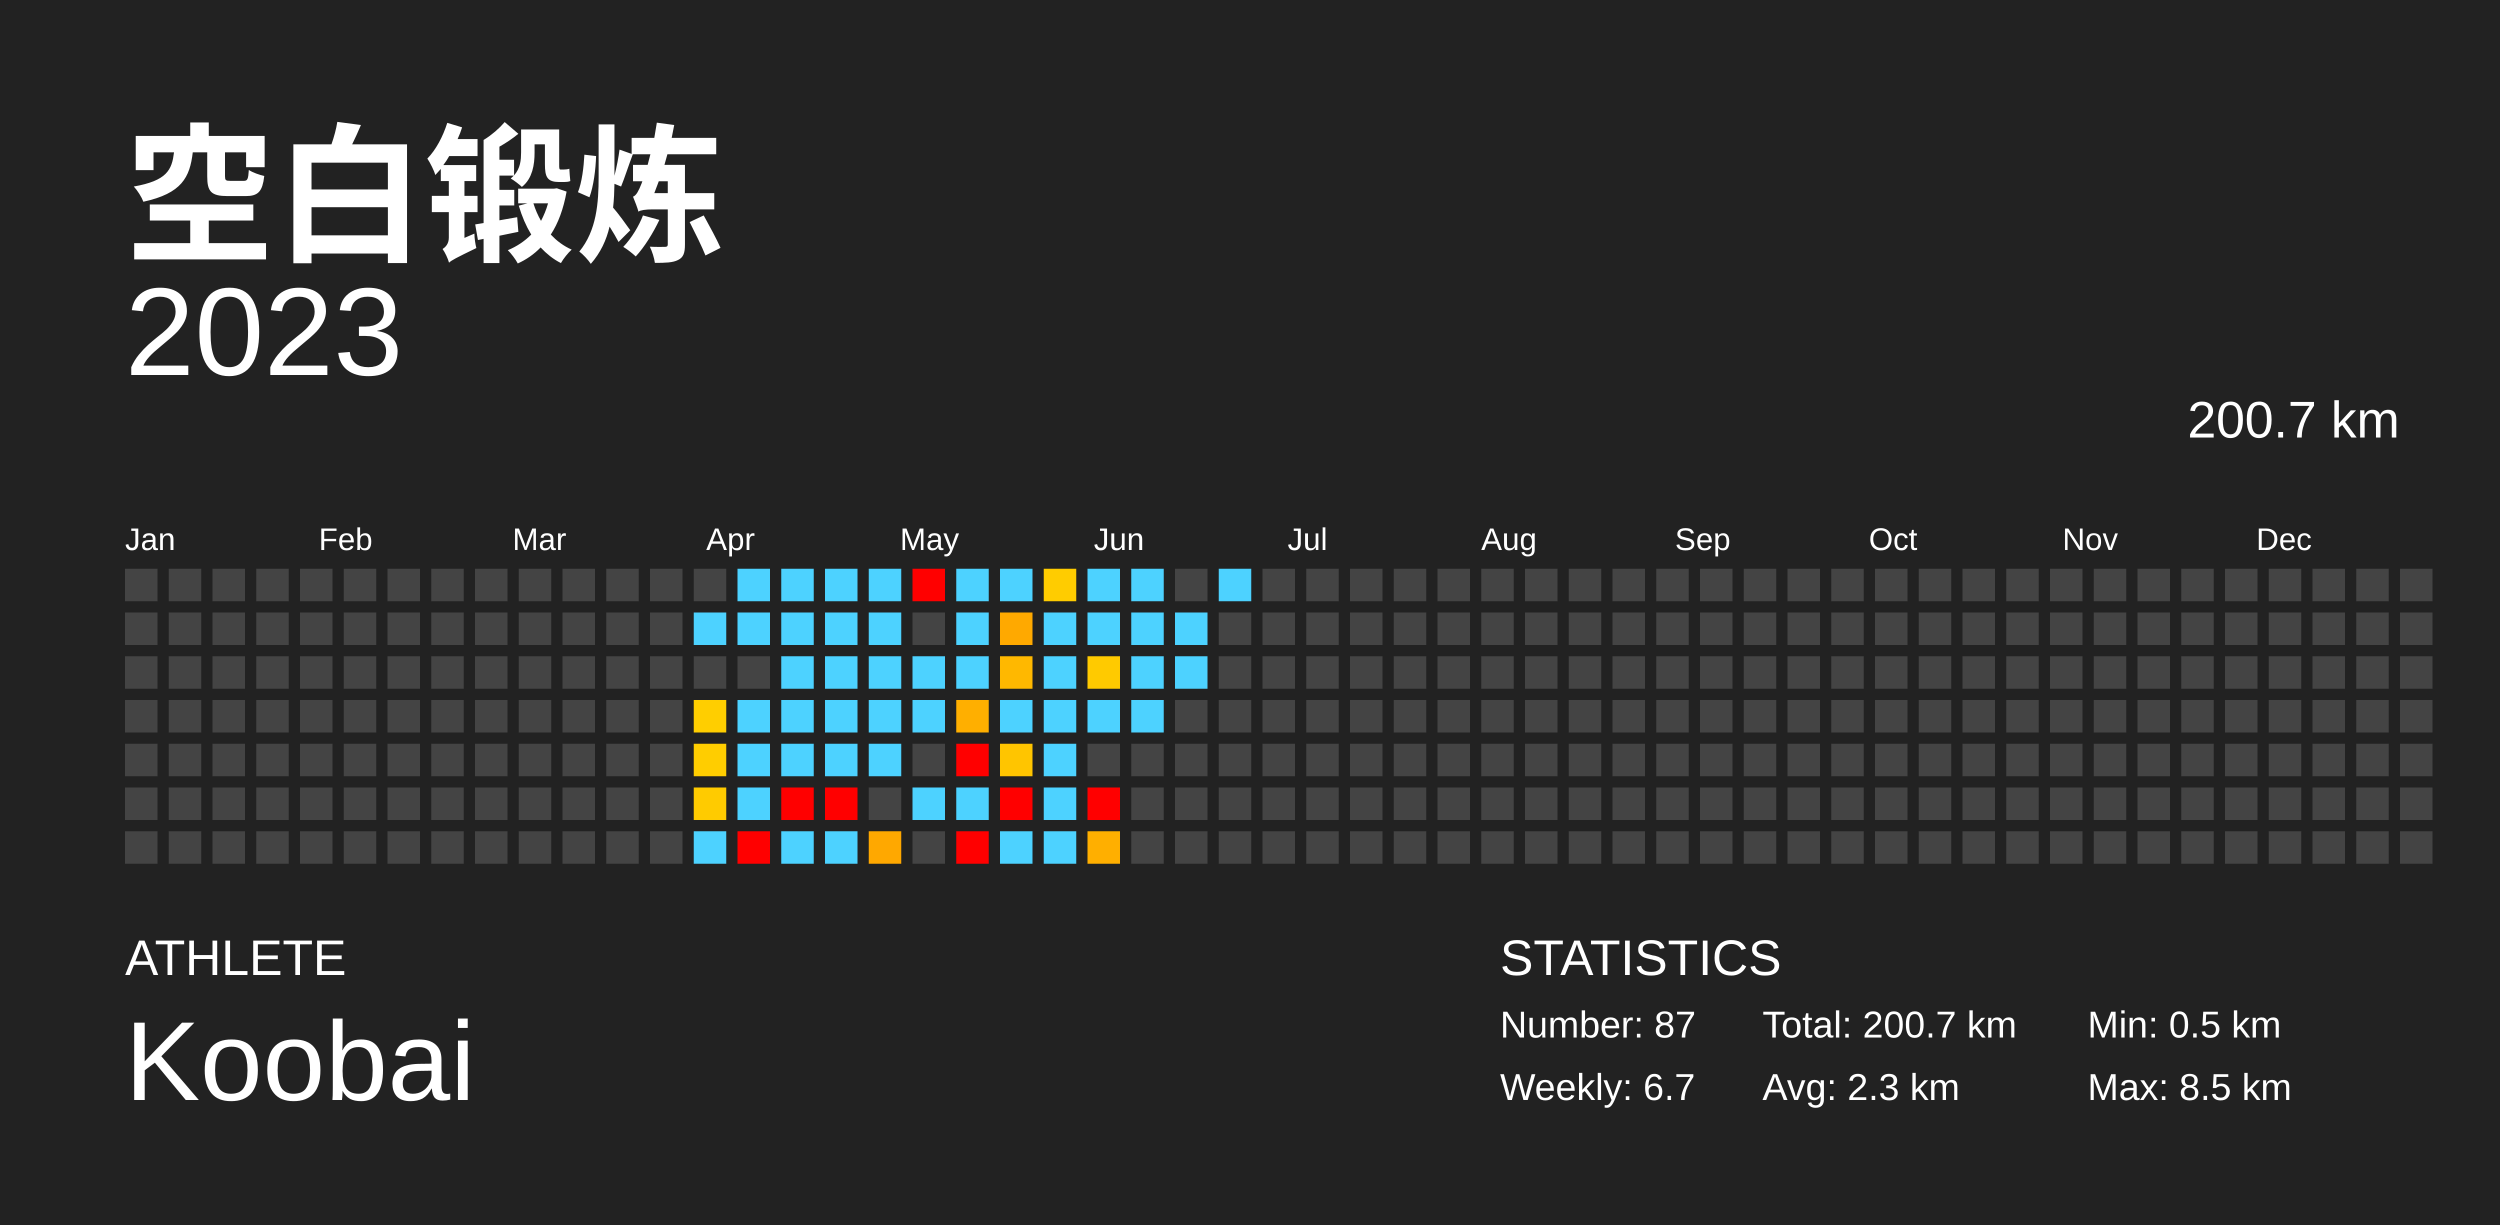
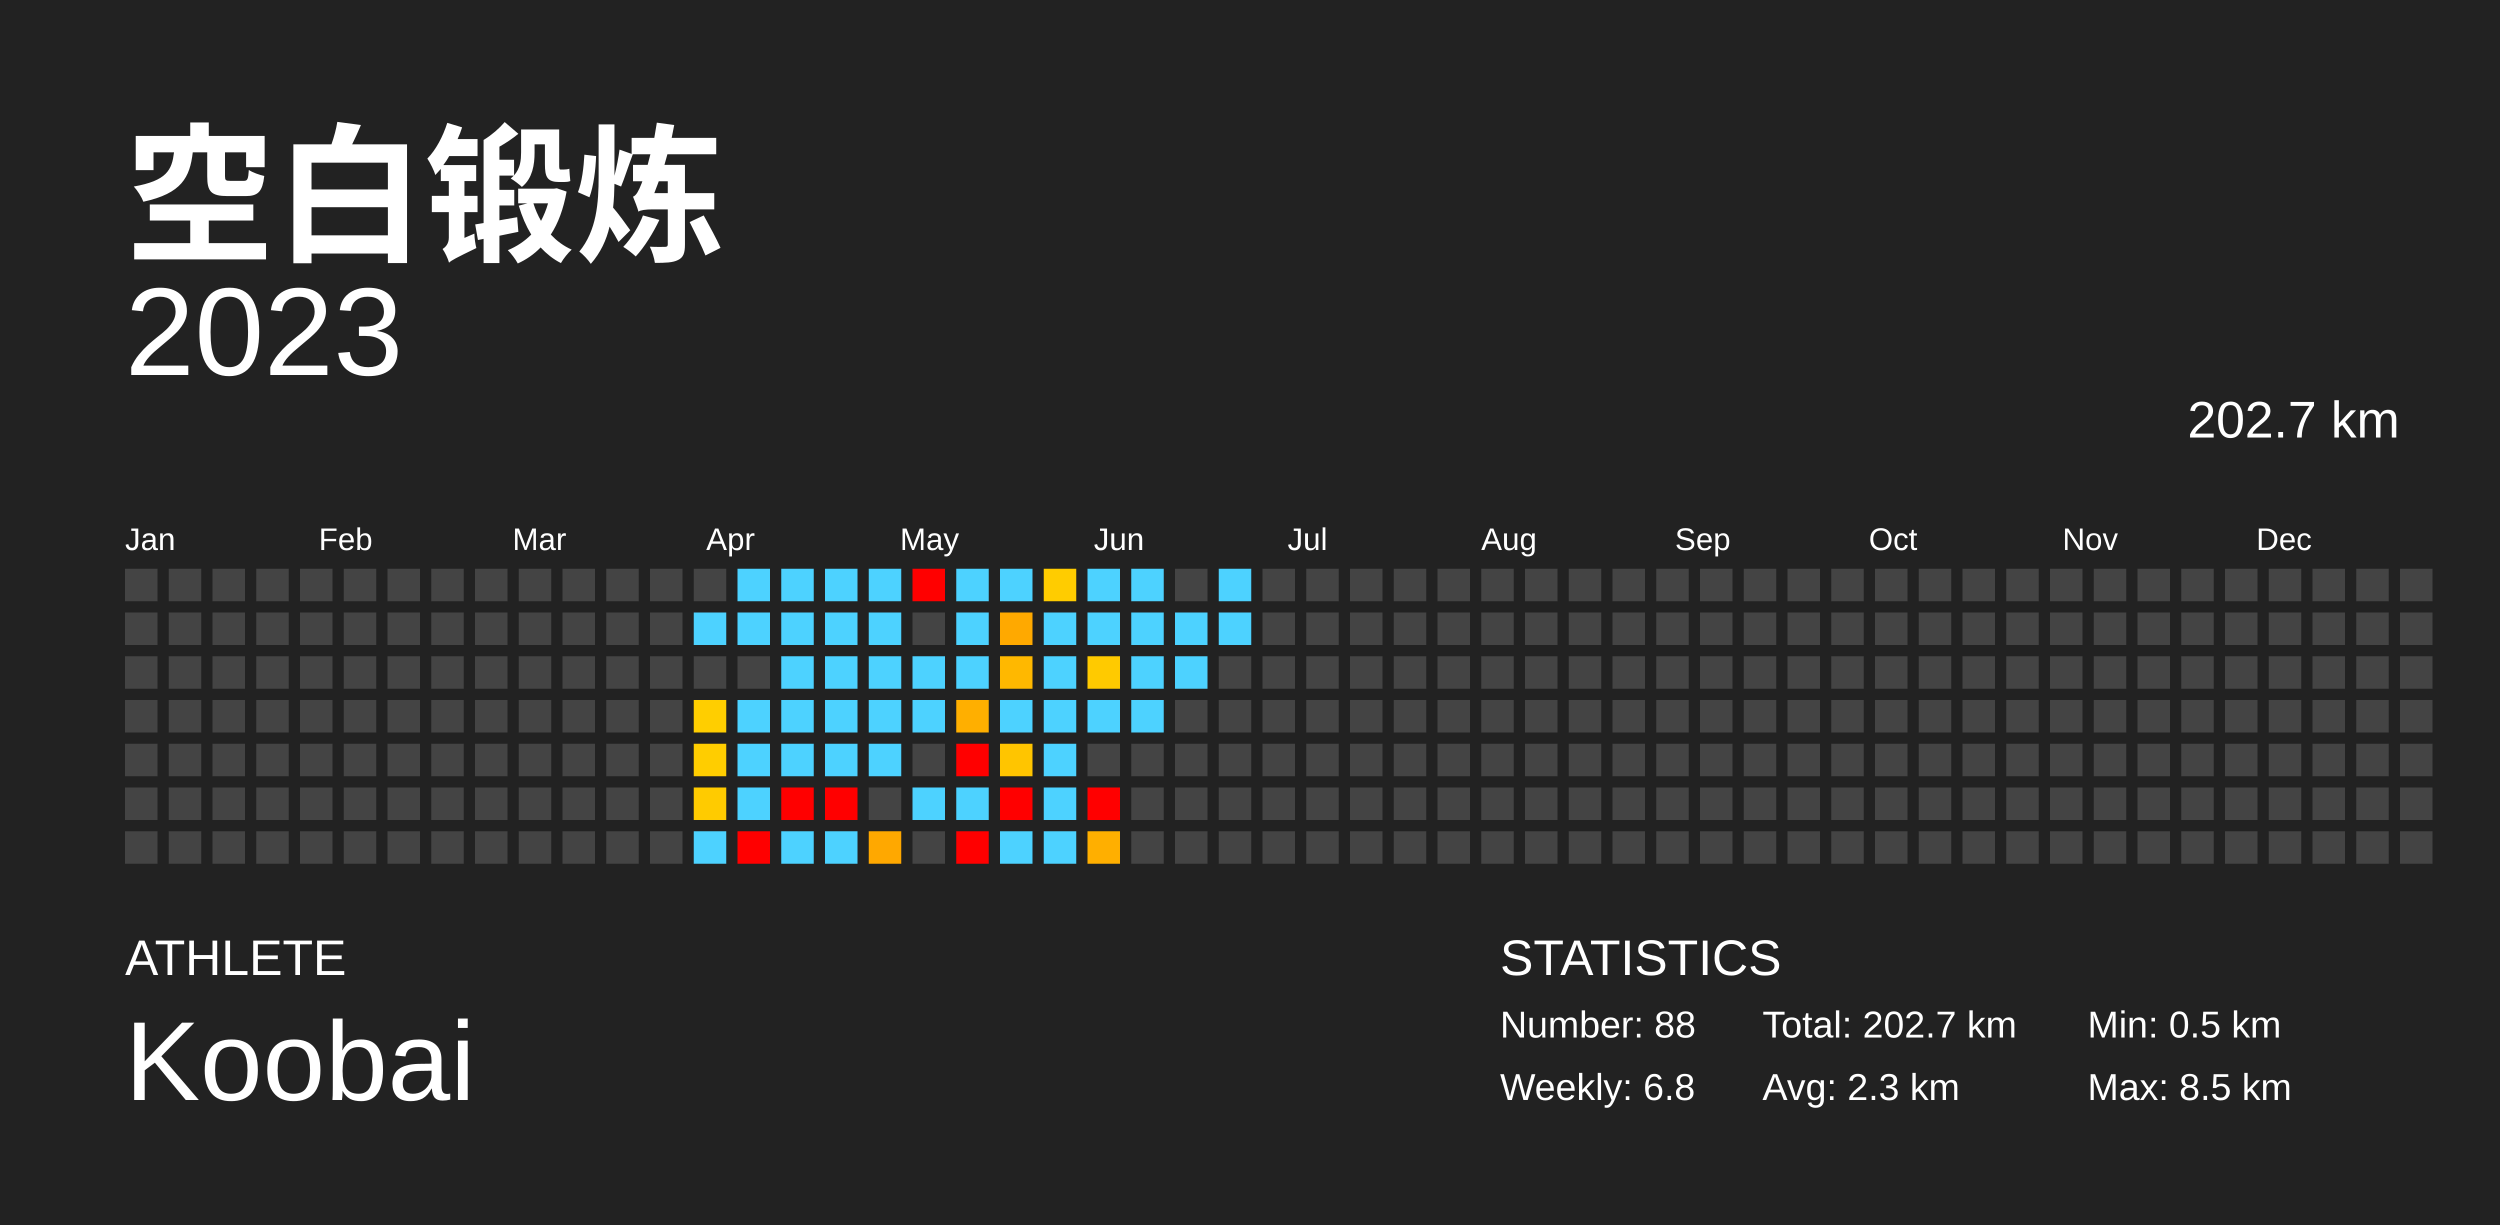
<svg xmlns="http://www.w3.org/2000/svg" baseProfile="full" height="98mm" version="1.1" viewBox="0,0,200,98" width="200mm">
  <defs />
  <rect fill="#222222" height="98" width="200" x="0" y="0" />
  <text fill="#FFFFFF" style="font-size:12px; font-family:Arial; font-weight:bold;" x="10" y="20">空白锻炼</text>
  <text fill="#FFFFFF" style="font-size:4px; font-family:Arial" x="10" y="78">ATHLETE</text>
  <text fill="#FFFFFF" style="font-size:9px; font-family:Arial" x="10" y="88">Koobai</text>
  <text fill="#FFFFFF" style="font-size:4px; font-family:Arial" x="120" y="78">STATISTICS</text>
-   <text fill="#FFFFFF" style="font-size:3px; font-family:Arial" x="120" y="83">Number: 87</text>
-   <text fill="#FFFFFF" style="font-size:3px; font-family:Arial" x="120" y="88">Weekly: 6.7</text>
-   <text fill="#FFFFFF" style="font-size:3px; font-family:Arial" x="141" y="83">Total: 200.7 km</text>
+   <text fill="#FFFFFF" style="font-size:3px; font-family:Arial" x="120" y="83">Number: 88</text>
+   <text fill="#FFFFFF" style="font-size:3px; font-family:Arial" x="120" y="88">Weekly: 6.8</text>
+   <text fill="#FFFFFF" style="font-size:3px; font-family:Arial" x="141" y="83">Total: 202.7 km</text>
  <text fill="#FFFFFF" style="font-size:3px; font-family:Arial" x="141" y="88">Avg: 2.3 km</text>
  <text fill="#FFFFFF" style="font-size:3px; font-family:Arial" x="167" y="83">Min: 0.5 km</text>
  <text fill="#FFFFFF" style="font-size:3px; font-family:Arial" x="167" y="88">Max: 8.5 km</text>
  <text alignment-baseline="hanging" fill="#FFFFFF" style="font-size:10.0px; font-family:Arial;" x="10" y="30">2023</text>
-   <text alignment-baseline="hanging" fill="#FFFFFF" style="font-size:4.125px; font-family:Arial;" x="175" y="35">200.7 km</text>
+   <text alignment-baseline="hanging" fill="#FFFFFF" style="font-size:4.125px; font-family:Arial;" x="175" y="35">202.7 km</text>
  <text fill="#FFFFFF" style="font-size:2.5px; font-family:Arial" x="10.0" y="44">Jan</text>
  <text fill="#FFFFFF" style="font-size:2.5px; font-family:Arial" x="25.5" y="44">Feb</text>
  <text fill="#FFFFFF" style="font-size:2.5px; font-family:Arial" x="41.0" y="44">Mar</text>
  <text fill="#FFFFFF" style="font-size:2.5px; font-family:Arial" x="56.5" y="44">Apr</text>
  <text fill="#FFFFFF" style="font-size:2.5px; font-family:Arial" x="72.0" y="44">May</text>
  <text fill="#FFFFFF" style="font-size:2.5px; font-family:Arial" x="87.5" y="44">Jun</text>
  <text fill="#FFFFFF" style="font-size:2.5px; font-family:Arial" x="103.0" y="44">Jul</text>
  <text fill="#FFFFFF" style="font-size:2.5px; font-family:Arial" x="118.5" y="44">Aug</text>
  <text fill="#FFFFFF" style="font-size:2.5px; font-family:Arial" x="134.0" y="44">Sep</text>
  <text fill="#FFFFFF" style="font-size:2.5px; font-family:Arial" x="149.5" y="44">Oct</text>
  <text fill="#FFFFFF" style="font-size:2.5px; font-family:Arial" x="165.0" y="44">Nov</text>
  <text fill="#FFFFFF" style="font-size:2.5px; font-family:Arial" x="180.5" y="44">Dec</text>
  <rect fill="#444444" height="2.6" width="2.6" x="10.0" y="45.5" />
  <rect fill="#444444" height="2.6" width="2.6" x="10.0" y="49.0" />
  <rect fill="#444444" height="2.6" width="2.6" x="10.0" y="52.5" />
  <rect fill="#444444" height="2.6" width="2.6" x="10.0" y="56.0" />
  <rect fill="#444444" height="2.6" width="2.6" x="10.0" y="59.5" />
  <rect fill="#444444" height="2.6" width="2.6" x="10.0" y="63.0" />
  <rect fill="#444444" height="2.6" width="2.6" x="10.0" y="66.5" />
  <rect fill="#444444" height="2.6" width="2.6" x="13.5" y="45.5" />
  <rect fill="#444444" height="2.6" width="2.6" x="13.5" y="49.0" />
  <rect fill="#444444" height="2.6" width="2.6" x="13.5" y="52.5" />
  <rect fill="#444444" height="2.6" width="2.6" x="13.5" y="56.0" />
  <rect fill="#444444" height="2.6" width="2.6" x="13.5" y="59.5" />
  <rect fill="#444444" height="2.6" width="2.6" x="13.5" y="63.0" />
  <rect fill="#444444" height="2.6" width="2.6" x="13.5" y="66.5" />
  <rect fill="#444444" height="2.6" width="2.6" x="17.0" y="45.5" />
  <rect fill="#444444" height="2.6" width="2.6" x="17.0" y="49.0" />
  <rect fill="#444444" height="2.6" width="2.6" x="17.0" y="52.5" />
  <rect fill="#444444" height="2.6" width="2.6" x="17.0" y="56.0" />
  <rect fill="#444444" height="2.6" width="2.6" x="17.0" y="59.5" />
  <rect fill="#444444" height="2.6" width="2.6" x="17.0" y="63.0" />
  <rect fill="#444444" height="2.6" width="2.6" x="17.0" y="66.5" />
  <rect fill="#444444" height="2.6" width="2.6" x="20.5" y="45.5" />
  <rect fill="#444444" height="2.6" width="2.6" x="20.5" y="49.0" />
  <rect fill="#444444" height="2.6" width="2.6" x="20.5" y="52.5" />
  <rect fill="#444444" height="2.6" width="2.6" x="20.5" y="56.0" />
  <rect fill="#444444" height="2.6" width="2.6" x="20.5" y="59.5" />
  <rect fill="#444444" height="2.6" width="2.6" x="20.5" y="63.0" />
  <rect fill="#444444" height="2.6" width="2.6" x="20.5" y="66.5" />
  <rect fill="#444444" height="2.6" width="2.6" x="24.0" y="45.5" />
  <rect fill="#444444" height="2.6" width="2.6" x="24.0" y="49.0" />
  <rect fill="#444444" height="2.6" width="2.6" x="24.0" y="52.5" />
  <rect fill="#444444" height="2.6" width="2.6" x="24.0" y="56.0" />
  <rect fill="#444444" height="2.6" width="2.6" x="24.0" y="59.5" />
  <rect fill="#444444" height="2.6" width="2.6" x="24.0" y="63.0" />
  <rect fill="#444444" height="2.6" width="2.6" x="24.0" y="66.5" />
  <rect fill="#444444" height="2.6" width="2.6" x="27.5" y="45.5" />
  <rect fill="#444444" height="2.6" width="2.6" x="27.5" y="49.0" />
  <rect fill="#444444" height="2.6" width="2.6" x="27.5" y="52.5" />
  <rect fill="#444444" height="2.6" width="2.6" x="27.5" y="56.0" />
  <rect fill="#444444" height="2.6" width="2.6" x="27.5" y="59.5" />
  <rect fill="#444444" height="2.6" width="2.6" x="27.5" y="63.0" />
  <rect fill="#444444" height="2.6" width="2.6" x="27.5" y="66.5" />
  <rect fill="#444444" height="2.6" width="2.6" x="31.0" y="45.5" />
  <rect fill="#444444" height="2.6" width="2.6" x="31.0" y="49.0" />
  <rect fill="#444444" height="2.6" width="2.6" x="31.0" y="52.5" />
  <rect fill="#444444" height="2.6" width="2.6" x="31.0" y="56.0" />
  <rect fill="#444444" height="2.6" width="2.6" x="31.0" y="59.5" />
  <rect fill="#444444" height="2.6" width="2.6" x="31.0" y="63.0" />
  <rect fill="#444444" height="2.6" width="2.6" x="31.0" y="66.5" />
  <rect fill="#444444" height="2.6" width="2.6" x="34.5" y="45.5" />
  <rect fill="#444444" height="2.6" width="2.6" x="34.5" y="49.0" />
  <rect fill="#444444" height="2.6" width="2.6" x="34.5" y="52.5" />
  <rect fill="#444444" height="2.6" width="2.6" x="34.5" y="56.0" />
  <rect fill="#444444" height="2.6" width="2.6" x="34.5" y="59.5" />
  <rect fill="#444444" height="2.6" width="2.6" x="34.5" y="63.0" />
  <rect fill="#444444" height="2.6" width="2.6" x="34.5" y="66.5" />
  <rect fill="#444444" height="2.6" width="2.6" x="38.0" y="45.5" />
  <rect fill="#444444" height="2.6" width="2.6" x="38.0" y="49.0" />
  <rect fill="#444444" height="2.6" width="2.6" x="38.0" y="52.5" />
  <rect fill="#444444" height="2.6" width="2.6" x="38.0" y="56.0" />
  <rect fill="#444444" height="2.6" width="2.6" x="38.0" y="59.5" />
  <rect fill="#444444" height="2.6" width="2.6" x="38.0" y="63.0" />
  <rect fill="#444444" height="2.6" width="2.6" x="38.0" y="66.5" />
  <rect fill="#444444" height="2.6" width="2.6" x="41.5" y="45.5" />
  <rect fill="#444444" height="2.6" width="2.6" x="41.5" y="49.0" />
  <rect fill="#444444" height="2.6" width="2.6" x="41.5" y="52.5" />
  <rect fill="#444444" height="2.6" width="2.6" x="41.5" y="56.0" />
  <rect fill="#444444" height="2.6" width="2.6" x="41.5" y="59.5" />
  <rect fill="#444444" height="2.6" width="2.6" x="41.5" y="63.0" />
  <rect fill="#444444" height="2.6" width="2.6" x="41.5" y="66.5" />
  <rect fill="#444444" height="2.6" width="2.6" x="45.0" y="45.5" />
  <rect fill="#444444" height="2.6" width="2.6" x="45.0" y="49.0" />
  <rect fill="#444444" height="2.6" width="2.6" x="45.0" y="52.5" />
  <rect fill="#444444" height="2.6" width="2.6" x="45.0" y="56.0" />
  <rect fill="#444444" height="2.6" width="2.6" x="45.0" y="59.5" />
  <rect fill="#444444" height="2.6" width="2.6" x="45.0" y="63.0" />
  <rect fill="#444444" height="2.6" width="2.6" x="45.0" y="66.5" />
  <rect fill="#444444" height="2.6" width="2.6" x="48.5" y="45.5" />
  <rect fill="#444444" height="2.6" width="2.6" x="48.5" y="49.0" />
  <rect fill="#444444" height="2.6" width="2.6" x="48.5" y="52.5" />
  <rect fill="#444444" height="2.6" width="2.6" x="48.5" y="56.0" />
  <rect fill="#444444" height="2.6" width="2.6" x="48.5" y="59.5" />
  <rect fill="#444444" height="2.6" width="2.6" x="48.5" y="63.0" />
  <rect fill="#444444" height="2.6" width="2.6" x="48.5" y="66.5" />
  <rect fill="#444444" height="2.6" width="2.6" x="52.0" y="45.5" />
  <rect fill="#444444" height="2.6" width="2.6" x="52.0" y="49.0" />
  <rect fill="#444444" height="2.6" width="2.6" x="52.0" y="52.5" />
  <rect fill="#444444" height="2.6" width="2.6" x="52.0" y="56.0" />
  <rect fill="#444444" height="2.6" width="2.6" x="52.0" y="59.5" />
  <rect fill="#444444" height="2.6" width="2.6" x="52.0" y="63.0" />
  <rect fill="#444444" height="2.6" width="2.6" x="52.0" y="66.5" />
  <rect fill="#444444" height="2.6" width="2.6" x="55.5" y="45.5" />
  <rect fill="#4dd2ff" height="2.6" width="2.6" x="55.5" y="49.0" />
  <rect fill="#444444" height="2.6" width="2.6" x="55.5" y="52.5" />
  <rect fill="#ffce00" height="2.6" width="2.6" x="55.5" y="56.0" />
  <rect fill="#ffcd00" height="2.6" width="2.6" x="55.5" y="59.5" />
  <rect fill="#ffcb00" height="2.6" width="2.6" x="55.5" y="63.0" />
  <rect fill="#4dd2ff" height="2.6" width="2.6" x="55.5" y="66.5" />
  <rect fill="#4dd2ff" height="2.6" width="2.6" x="59.0" y="45.5" />
  <rect fill="#4dd2ff" height="2.6" width="2.6" x="59.0" y="49.0" />
  <rect fill="#444444" height="2.6" width="2.6" x="59.0" y="52.5" />
  <rect fill="#4dd2ff" height="2.6" width="2.6" x="59.0" y="56.0" />
  <rect fill="#4dd2ff" height="2.6" width="2.6" x="59.0" y="59.5" />
  <rect fill="#4dd2ff" height="2.6" width="2.6" x="59.0" y="63.0" />
  <rect fill="red" height="2.6" width="2.6" x="59.0" y="66.5" />
  <rect fill="#4dd2ff" height="2.6" width="2.6" x="62.5" y="45.5" />
  <rect fill="#4dd2ff" height="2.6" width="2.6" x="62.5" y="49.0" />
  <rect fill="#4dd2ff" height="2.6" width="2.6" x="62.5" y="52.5" />
  <rect fill="#4dd2ff" height="2.6" width="2.6" x="62.5" y="56.0" />
  <rect fill="#4dd2ff" height="2.6" width="2.6" x="62.5" y="59.5" />
  <rect fill="red" height="2.6" width="2.6" x="62.5" y="63.0" />
  <rect fill="#4dd2ff" height="2.6" width="2.6" x="62.5" y="66.5" />
  <rect fill="#4dd2ff" height="2.6" width="2.6" x="66.0" y="45.5" />
  <rect fill="#4dd2ff" height="2.6" width="2.6" x="66.0" y="49.0" />
  <rect fill="#4dd2ff" height="2.6" width="2.6" x="66.0" y="52.5" />
  <rect fill="#4dd2ff" height="2.6" width="2.6" x="66.0" y="56.0" />
  <rect fill="#4dd2ff" height="2.6" width="2.6" x="66.0" y="59.5" />
  <rect fill="red" height="2.6" width="2.6" x="66.0" y="63.0" />
  <rect fill="#4dd2ff" height="2.6" width="2.6" x="66.0" y="66.5" />
  <rect fill="#4dd2ff" height="2.6" width="2.6" x="69.5" y="45.5" />
  <rect fill="#4dd2ff" height="2.6" width="2.6" x="69.5" y="49.0" />
  <rect fill="#4dd2ff" height="2.6" width="2.6" x="69.5" y="52.5" />
  <rect fill="#4dd2ff" height="2.6" width="2.6" x="69.5" y="56.0" />
  <rect fill="#4dd2ff" height="2.6" width="2.6" x="69.5" y="59.5" />
  <rect fill="#444444" height="2.6" width="2.6" x="69.5" y="63.0" />
  <rect fill="#ffa800" height="2.6" width="2.6" x="69.5" y="66.5" />
  <rect fill="red" height="2.6" width="2.6" x="73.0" y="45.5" />
  <rect fill="#444444" height="2.6" width="2.6" x="73.0" y="49.0" />
  <rect fill="#4dd2ff" height="2.6" width="2.6" x="73.0" y="52.5" />
  <rect fill="#4dd2ff" height="2.6" width="2.6" x="73.0" y="56.0" />
  <rect fill="#444444" height="2.6" width="2.6" x="73.0" y="59.5" />
  <rect fill="#4dd2ff" height="2.6" width="2.6" x="73.0" y="63.0" />
  <rect fill="#444444" height="2.6" width="2.6" x="73.0" y="66.5" />
  <rect fill="#4dd2ff" height="2.6" width="2.6" x="76.5" y="45.5" />
  <rect fill="#4dd2ff" height="2.6" width="2.6" x="76.5" y="49.0" />
  <rect fill="#4dd2ff" height="2.6" width="2.6" x="76.5" y="52.5" />
  <rect fill="#ffaf00" height="2.6" width="2.6" x="76.5" y="56.0" />
  <rect fill="red" height="2.6" width="2.6" x="76.5" y="59.5" />
  <rect fill="#4dd2ff" height="2.6" width="2.6" x="76.5" y="63.0" />
  <rect fill="red" height="2.6" width="2.6" x="76.5" y="66.5" />
  <rect fill="#4dd2ff" height="2.6" width="2.6" x="80.0" y="45.5" />
  <rect fill="#ffa900" height="2.6" width="2.6" x="80.0" y="49.0" />
  <rect fill="#ffb800" height="2.6" width="2.6" x="80.0" y="52.5" />
  <rect fill="#4dd2ff" height="2.6" width="2.6" x="80.0" y="56.0" />
  <rect fill="#ffc500" height="2.6" width="2.6" x="80.0" y="59.5" />
  <rect fill="red" height="2.6" width="2.6" x="80.0" y="63.0" />
  <rect fill="#4dd2ff" height="2.6" width="2.6" x="80.0" y="66.5" />
  <rect fill="#ffcc00" height="2.6" width="2.6" x="83.5" y="45.5" />
  <rect fill="#4dd2ff" height="2.6" width="2.6" x="83.5" y="49.0" />
  <rect fill="#4dd2ff" height="2.6" width="2.6" x="83.5" y="52.5" />
  <rect fill="#4dd2ff" height="2.6" width="2.6" x="83.5" y="56.0" />
  <rect fill="#4dd2ff" height="2.6" width="2.6" x="83.5" y="59.5" />
  <rect fill="#4dd2ff" height="2.6" width="2.6" x="83.5" y="63.0" />
  <rect fill="#4dd2ff" height="2.6" width="2.6" x="83.5" y="66.5" />
  <rect fill="#4dd2ff" height="2.6" width="2.6" x="87.0" y="45.5" />
  <rect fill="#4dd2ff" height="2.6" width="2.6" x="87.0" y="49.0" />
  <rect fill="#ffca00" height="2.6" width="2.6" x="87.0" y="52.5" />
  <rect fill="#4dd2ff" height="2.6" width="2.6" x="87.0" y="56.0" />
  <rect fill="#444444" height="2.6" width="2.6" x="87.0" y="59.5" />
  <rect fill="red" height="2.6" width="2.6" x="87.0" y="63.0" />
  <rect fill="#ffaf00" height="2.6" width="2.6" x="87.0" y="66.5" />
  <rect fill="#4dd2ff" height="2.6" width="2.6" x="90.5" y="45.5" />
  <rect fill="#4dd2ff" height="2.6" width="2.6" x="90.5" y="49.0" />
  <rect fill="#4dd2ff" height="2.6" width="2.6" x="90.5" y="52.5" />
  <rect fill="#4dd2ff" height="2.6" width="2.6" x="90.5" y="56.0" />
  <rect fill="#444444" height="2.6" width="2.6" x="90.5" y="59.5" />
  <rect fill="#444444" height="2.6" width="2.6" x="90.5" y="63.0" />
  <rect fill="#444444" height="2.6" width="2.6" x="90.5" y="66.5" />
  <rect fill="#444444" height="2.6" width="2.6" x="94.0" y="45.5" />
  <rect fill="#4dd2ff" height="2.6" width="2.6" x="94.0" y="49.0" />
  <rect fill="#4dd2ff" height="2.6" width="2.6" x="94.0" y="52.5" />
  <rect fill="#444444" height="2.6" width="2.6" x="94.0" y="56.0" />
  <rect fill="#444444" height="2.6" width="2.6" x="94.0" y="59.5" />
  <rect fill="#444444" height="2.6" width="2.6" x="94.0" y="63.0" />
  <rect fill="#444444" height="2.6" width="2.6" x="94.0" y="66.5" />
  <rect fill="#4dd2ff" height="2.6" width="2.6" x="97.5" y="45.5" />
-   <rect fill="#444444" height="2.6" width="2.6" x="97.5" y="49.0" />
+   <rect fill="#4dd2ff" height="2.6" width="2.6" x="97.5" y="49.0" />
  <rect fill="#444444" height="2.6" width="2.6" x="97.5" y="52.5" />
  <rect fill="#444444" height="2.6" width="2.6" x="97.5" y="56.0" />
  <rect fill="#444444" height="2.6" width="2.6" x="97.5" y="59.5" />
  <rect fill="#444444" height="2.6" width="2.6" x="97.5" y="63.0" />
  <rect fill="#444444" height="2.6" width="2.6" x="97.5" y="66.5" />
  <rect fill="#444444" height="2.6" width="2.6" x="101.0" y="45.5" />
  <rect fill="#444444" height="2.6" width="2.6" x="101.0" y="49.0" />
  <rect fill="#444444" height="2.6" width="2.6" x="101.0" y="52.5" />
  <rect fill="#444444" height="2.6" width="2.6" x="101.0" y="56.0" />
  <rect fill="#444444" height="2.6" width="2.6" x="101.0" y="59.5" />
  <rect fill="#444444" height="2.6" width="2.6" x="101.0" y="63.0" />
  <rect fill="#444444" height="2.6" width="2.6" x="101.0" y="66.5" />
  <rect fill="#444444" height="2.6" width="2.6" x="104.5" y="45.5" />
  <rect fill="#444444" height="2.6" width="2.6" x="104.5" y="49.0" />
  <rect fill="#444444" height="2.6" width="2.6" x="104.5" y="52.5" />
  <rect fill="#444444" height="2.6" width="2.6" x="104.5" y="56.0" />
  <rect fill="#444444" height="2.6" width="2.6" x="104.5" y="59.5" />
  <rect fill="#444444" height="2.6" width="2.6" x="104.5" y="63.0" />
  <rect fill="#444444" height="2.6" width="2.6" x="104.5" y="66.5" />
  <rect fill="#444444" height="2.6" width="2.6" x="108.0" y="45.5" />
  <rect fill="#444444" height="2.6" width="2.6" x="108.0" y="49.0" />
  <rect fill="#444444" height="2.6" width="2.6" x="108.0" y="52.5" />
  <rect fill="#444444" height="2.6" width="2.6" x="108.0" y="56.0" />
  <rect fill="#444444" height="2.6" width="2.6" x="108.0" y="59.5" />
  <rect fill="#444444" height="2.6" width="2.6" x="108.0" y="63.0" />
  <rect fill="#444444" height="2.6" width="2.6" x="108.0" y="66.5" />
  <rect fill="#444444" height="2.6" width="2.6" x="111.5" y="45.5" />
  <rect fill="#444444" height="2.6" width="2.6" x="111.5" y="49.0" />
  <rect fill="#444444" height="2.6" width="2.6" x="111.5" y="52.5" />
  <rect fill="#444444" height="2.6" width="2.6" x="111.5" y="56.0" />
  <rect fill="#444444" height="2.6" width="2.6" x="111.5" y="59.5" />
  <rect fill="#444444" height="2.6" width="2.6" x="111.5" y="63.0" />
  <rect fill="#444444" height="2.6" width="2.6" x="111.5" y="66.5" />
  <rect fill="#444444" height="2.6" width="2.6" x="115.0" y="45.5" />
  <rect fill="#444444" height="2.6" width="2.6" x="115.0" y="49.0" />
  <rect fill="#444444" height="2.6" width="2.6" x="115.0" y="52.5" />
  <rect fill="#444444" height="2.6" width="2.6" x="115.0" y="56.0" />
  <rect fill="#444444" height="2.6" width="2.6" x="115.0" y="59.5" />
  <rect fill="#444444" height="2.6" width="2.6" x="115.0" y="63.0" />
  <rect fill="#444444" height="2.6" width="2.6" x="115.0" y="66.5" />
  <rect fill="#444444" height="2.6" width="2.6" x="118.5" y="45.5" />
  <rect fill="#444444" height="2.6" width="2.6" x="118.5" y="49.0" />
  <rect fill="#444444" height="2.6" width="2.6" x="118.5" y="52.5" />
  <rect fill="#444444" height="2.6" width="2.6" x="118.5" y="56.0" />
  <rect fill="#444444" height="2.6" width="2.6" x="118.5" y="59.5" />
  <rect fill="#444444" height="2.6" width="2.6" x="118.5" y="63.0" />
  <rect fill="#444444" height="2.6" width="2.6" x="118.5" y="66.5" />
  <rect fill="#444444" height="2.6" width="2.6" x="122.0" y="45.5" />
  <rect fill="#444444" height="2.6" width="2.6" x="122.0" y="49.0" />
  <rect fill="#444444" height="2.6" width="2.6" x="122.0" y="52.5" />
  <rect fill="#444444" height="2.6" width="2.6" x="122.0" y="56.0" />
  <rect fill="#444444" height="2.6" width="2.6" x="122.0" y="59.5" />
  <rect fill="#444444" height="2.6" width="2.6" x="122.0" y="63.0" />
  <rect fill="#444444" height="2.6" width="2.6" x="122.0" y="66.5" />
  <rect fill="#444444" height="2.6" width="2.6" x="125.5" y="45.5" />
  <rect fill="#444444" height="2.6" width="2.6" x="125.5" y="49.0" />
  <rect fill="#444444" height="2.6" width="2.6" x="125.5" y="52.5" />
  <rect fill="#444444" height="2.6" width="2.6" x="125.5" y="56.0" />
  <rect fill="#444444" height="2.6" width="2.6" x="125.5" y="59.5" />
  <rect fill="#444444" height="2.6" width="2.6" x="125.5" y="63.0" />
  <rect fill="#444444" height="2.6" width="2.6" x="125.5" y="66.5" />
  <rect fill="#444444" height="2.6" width="2.6" x="129.0" y="45.5" />
  <rect fill="#444444" height="2.6" width="2.6" x="129.0" y="49.0" />
  <rect fill="#444444" height="2.6" width="2.6" x="129.0" y="52.5" />
  <rect fill="#444444" height="2.6" width="2.6" x="129.0" y="56.0" />
  <rect fill="#444444" height="2.6" width="2.6" x="129.0" y="59.5" />
  <rect fill="#444444" height="2.6" width="2.6" x="129.0" y="63.0" />
  <rect fill="#444444" height="2.6" width="2.6" x="129.0" y="66.5" />
  <rect fill="#444444" height="2.6" width="2.6" x="132.5" y="45.5" />
  <rect fill="#444444" height="2.6" width="2.6" x="132.5" y="49.0" />
  <rect fill="#444444" height="2.6" width="2.6" x="132.5" y="52.5" />
  <rect fill="#444444" height="2.6" width="2.6" x="132.5" y="56.0" />
  <rect fill="#444444" height="2.6" width="2.6" x="132.5" y="59.5" />
  <rect fill="#444444" height="2.6" width="2.6" x="132.5" y="63.0" />
  <rect fill="#444444" height="2.6" width="2.6" x="132.5" y="66.5" />
  <rect fill="#444444" height="2.6" width="2.6" x="136.0" y="45.5" />
  <rect fill="#444444" height="2.6" width="2.6" x="136.0" y="49.0" />
  <rect fill="#444444" height="2.6" width="2.6" x="136.0" y="52.5" />
  <rect fill="#444444" height="2.6" width="2.6" x="136.0" y="56.0" />
  <rect fill="#444444" height="2.6" width="2.6" x="136.0" y="59.5" />
  <rect fill="#444444" height="2.6" width="2.6" x="136.0" y="63.0" />
  <rect fill="#444444" height="2.6" width="2.6" x="136.0" y="66.5" />
  <rect fill="#444444" height="2.6" width="2.6" x="139.5" y="45.5" />
  <rect fill="#444444" height="2.6" width="2.6" x="139.5" y="49.0" />
  <rect fill="#444444" height="2.6" width="2.6" x="139.5" y="52.5" />
  <rect fill="#444444" height="2.6" width="2.6" x="139.5" y="56.0" />
  <rect fill="#444444" height="2.6" width="2.6" x="139.5" y="59.5" />
  <rect fill="#444444" height="2.6" width="2.6" x="139.5" y="63.0" />
  <rect fill="#444444" height="2.6" width="2.6" x="139.5" y="66.5" />
  <rect fill="#444444" height="2.6" width="2.6" x="143.0" y="45.5" />
  <rect fill="#444444" height="2.6" width="2.6" x="143.0" y="49.0" />
  <rect fill="#444444" height="2.6" width="2.6" x="143.0" y="52.5" />
  <rect fill="#444444" height="2.6" width="2.6" x="143.0" y="56.0" />
  <rect fill="#444444" height="2.6" width="2.6" x="143.0" y="59.5" />
  <rect fill="#444444" height="2.6" width="2.6" x="143.0" y="63.0" />
  <rect fill="#444444" height="2.6" width="2.6" x="143.0" y="66.5" />
  <rect fill="#444444" height="2.6" width="2.6" x="146.5" y="45.5" />
  <rect fill="#444444" height="2.6" width="2.6" x="146.5" y="49.0" />
  <rect fill="#444444" height="2.6" width="2.6" x="146.5" y="52.5" />
  <rect fill="#444444" height="2.6" width="2.6" x="146.5" y="56.0" />
  <rect fill="#444444" height="2.6" width="2.6" x="146.5" y="59.5" />
  <rect fill="#444444" height="2.6" width="2.6" x="146.5" y="63.0" />
  <rect fill="#444444" height="2.6" width="2.6" x="146.5" y="66.5" />
  <rect fill="#444444" height="2.6" width="2.6" x="150.0" y="45.5" />
  <rect fill="#444444" height="2.6" width="2.6" x="150.0" y="49.0" />
  <rect fill="#444444" height="2.6" width="2.6" x="150.0" y="52.5" />
  <rect fill="#444444" height="2.6" width="2.6" x="150.0" y="56.0" />
  <rect fill="#444444" height="2.6" width="2.6" x="150.0" y="59.5" />
  <rect fill="#444444" height="2.6" width="2.6" x="150.0" y="63.0" />
  <rect fill="#444444" height="2.6" width="2.6" x="150.0" y="66.5" />
  <rect fill="#444444" height="2.6" width="2.6" x="153.5" y="45.5" />
  <rect fill="#444444" height="2.6" width="2.6" x="153.5" y="49.0" />
  <rect fill="#444444" height="2.6" width="2.6" x="153.5" y="52.5" />
  <rect fill="#444444" height="2.6" width="2.6" x="153.5" y="56.0" />
  <rect fill="#444444" height="2.6" width="2.6" x="153.5" y="59.5" />
  <rect fill="#444444" height="2.6" width="2.6" x="153.5" y="63.0" />
  <rect fill="#444444" height="2.6" width="2.6" x="153.5" y="66.5" />
  <rect fill="#444444" height="2.6" width="2.6" x="157.0" y="45.5" />
  <rect fill="#444444" height="2.6" width="2.6" x="157.0" y="49.0" />
  <rect fill="#444444" height="2.6" width="2.6" x="157.0" y="52.5" />
  <rect fill="#444444" height="2.6" width="2.6" x="157.0" y="56.0" />
  <rect fill="#444444" height="2.6" width="2.6" x="157.0" y="59.5" />
  <rect fill="#444444" height="2.6" width="2.6" x="157.0" y="63.0" />
  <rect fill="#444444" height="2.6" width="2.6" x="157.0" y="66.5" />
  <rect fill="#444444" height="2.6" width="2.6" x="160.5" y="45.5" />
  <rect fill="#444444" height="2.6" width="2.6" x="160.5" y="49.0" />
  <rect fill="#444444" height="2.6" width="2.6" x="160.5" y="52.5" />
  <rect fill="#444444" height="2.6" width="2.6" x="160.5" y="56.0" />
  <rect fill="#444444" height="2.6" width="2.6" x="160.5" y="59.5" />
  <rect fill="#444444" height="2.6" width="2.6" x="160.5" y="63.0" />
  <rect fill="#444444" height="2.6" width="2.6" x="160.5" y="66.5" />
  <rect fill="#444444" height="2.6" width="2.6" x="164.0" y="45.5" />
  <rect fill="#444444" height="2.6" width="2.6" x="164.0" y="49.0" />
  <rect fill="#444444" height="2.6" width="2.6" x="164.0" y="52.5" />
  <rect fill="#444444" height="2.6" width="2.6" x="164.0" y="56.0" />
  <rect fill="#444444" height="2.6" width="2.6" x="164.0" y="59.5" />
  <rect fill="#444444" height="2.6" width="2.6" x="164.0" y="63.0" />
  <rect fill="#444444" height="2.6" width="2.6" x="164.0" y="66.5" />
  <rect fill="#444444" height="2.6" width="2.6" x="167.5" y="45.5" />
  <rect fill="#444444" height="2.6" width="2.6" x="167.5" y="49.0" />
  <rect fill="#444444" height="2.6" width="2.6" x="167.5" y="52.5" />
  <rect fill="#444444" height="2.6" width="2.6" x="167.5" y="56.0" />
  <rect fill="#444444" height="2.6" width="2.6" x="167.5" y="59.5" />
  <rect fill="#444444" height="2.6" width="2.6" x="167.5" y="63.0" />
  <rect fill="#444444" height="2.6" width="2.6" x="167.5" y="66.5" />
  <rect fill="#444444" height="2.6" width="2.6" x="171.0" y="45.5" />
  <rect fill="#444444" height="2.6" width="2.6" x="171.0" y="49.0" />
  <rect fill="#444444" height="2.6" width="2.6" x="171.0" y="52.5" />
  <rect fill="#444444" height="2.6" width="2.6" x="171.0" y="56.0" />
  <rect fill="#444444" height="2.6" width="2.6" x="171.0" y="59.5" />
  <rect fill="#444444" height="2.6" width="2.6" x="171.0" y="63.0" />
  <rect fill="#444444" height="2.6" width="2.6" x="171.0" y="66.5" />
  <rect fill="#444444" height="2.6" width="2.6" x="174.5" y="45.5" />
  <rect fill="#444444" height="2.6" width="2.6" x="174.5" y="49.0" />
  <rect fill="#444444" height="2.6" width="2.6" x="174.5" y="52.5" />
  <rect fill="#444444" height="2.6" width="2.6" x="174.5" y="56.0" />
  <rect fill="#444444" height="2.6" width="2.6" x="174.5" y="59.5" />
  <rect fill="#444444" height="2.6" width="2.6" x="174.5" y="63.0" />
  <rect fill="#444444" height="2.6" width="2.6" x="174.5" y="66.5" />
  <rect fill="#444444" height="2.6" width="2.6" x="178.0" y="45.5" />
  <rect fill="#444444" height="2.6" width="2.6" x="178.0" y="49.0" />
  <rect fill="#444444" height="2.6" width="2.6" x="178.0" y="52.5" />
  <rect fill="#444444" height="2.6" width="2.6" x="178.0" y="56.0" />
  <rect fill="#444444" height="2.6" width="2.6" x="178.0" y="59.5" />
  <rect fill="#444444" height="2.6" width="2.6" x="178.0" y="63.0" />
  <rect fill="#444444" height="2.6" width="2.6" x="178.0" y="66.5" />
  <rect fill="#444444" height="2.6" width="2.6" x="181.5" y="45.5" />
  <rect fill="#444444" height="2.6" width="2.6" x="181.5" y="49.0" />
  <rect fill="#444444" height="2.6" width="2.6" x="181.5" y="52.5" />
  <rect fill="#444444" height="2.6" width="2.6" x="181.5" y="56.0" />
  <rect fill="#444444" height="2.6" width="2.6" x="181.5" y="59.5" />
  <rect fill="#444444" height="2.6" width="2.6" x="181.5" y="63.0" />
  <rect fill="#444444" height="2.6" width="2.6" x="181.5" y="66.5" />
  <rect fill="#444444" height="2.6" width="2.6" x="185.0" y="45.5" />
  <rect fill="#444444" height="2.6" width="2.6" x="185.0" y="49.0" />
  <rect fill="#444444" height="2.6" width="2.6" x="185.0" y="52.5" />
  <rect fill="#444444" height="2.6" width="2.6" x="185.0" y="56.0" />
  <rect fill="#444444" height="2.6" width="2.6" x="185.0" y="59.5" />
  <rect fill="#444444" height="2.6" width="2.6" x="185.0" y="63.0" />
  <rect fill="#444444" height="2.6" width="2.6" x="185.0" y="66.5" />
  <rect fill="#444444" height="2.6" width="2.6" x="188.5" y="45.5" />
  <rect fill="#444444" height="2.6" width="2.6" x="188.5" y="49.0" />
  <rect fill="#444444" height="2.6" width="2.6" x="188.5" y="52.5" />
  <rect fill="#444444" height="2.6" width="2.6" x="188.5" y="56.0" />
  <rect fill="#444444" height="2.6" width="2.6" x="188.5" y="59.5" />
  <rect fill="#444444" height="2.6" width="2.6" x="188.5" y="63.0" />
  <rect fill="#444444" height="2.6" width="2.6" x="188.5" y="66.5" />
  <rect fill="#444444" height="2.6" width="2.6" x="192.0" y="45.5" />
  <rect fill="#444444" height="2.6" width="2.6" x="192.0" y="49.0" />
  <rect fill="#444444" height="2.6" width="2.6" x="192.0" y="52.5" />
  <rect fill="#444444" height="2.6" width="2.6" x="192.0" y="56.0" />
  <rect fill="#444444" height="2.6" width="2.6" x="192.0" y="59.5" />
  <rect fill="#444444" height="2.6" width="2.6" x="192.0" y="63.0" />
  <rect fill="#444444" height="2.6" width="2.6" x="192.0" y="66.5" />
</svg>
